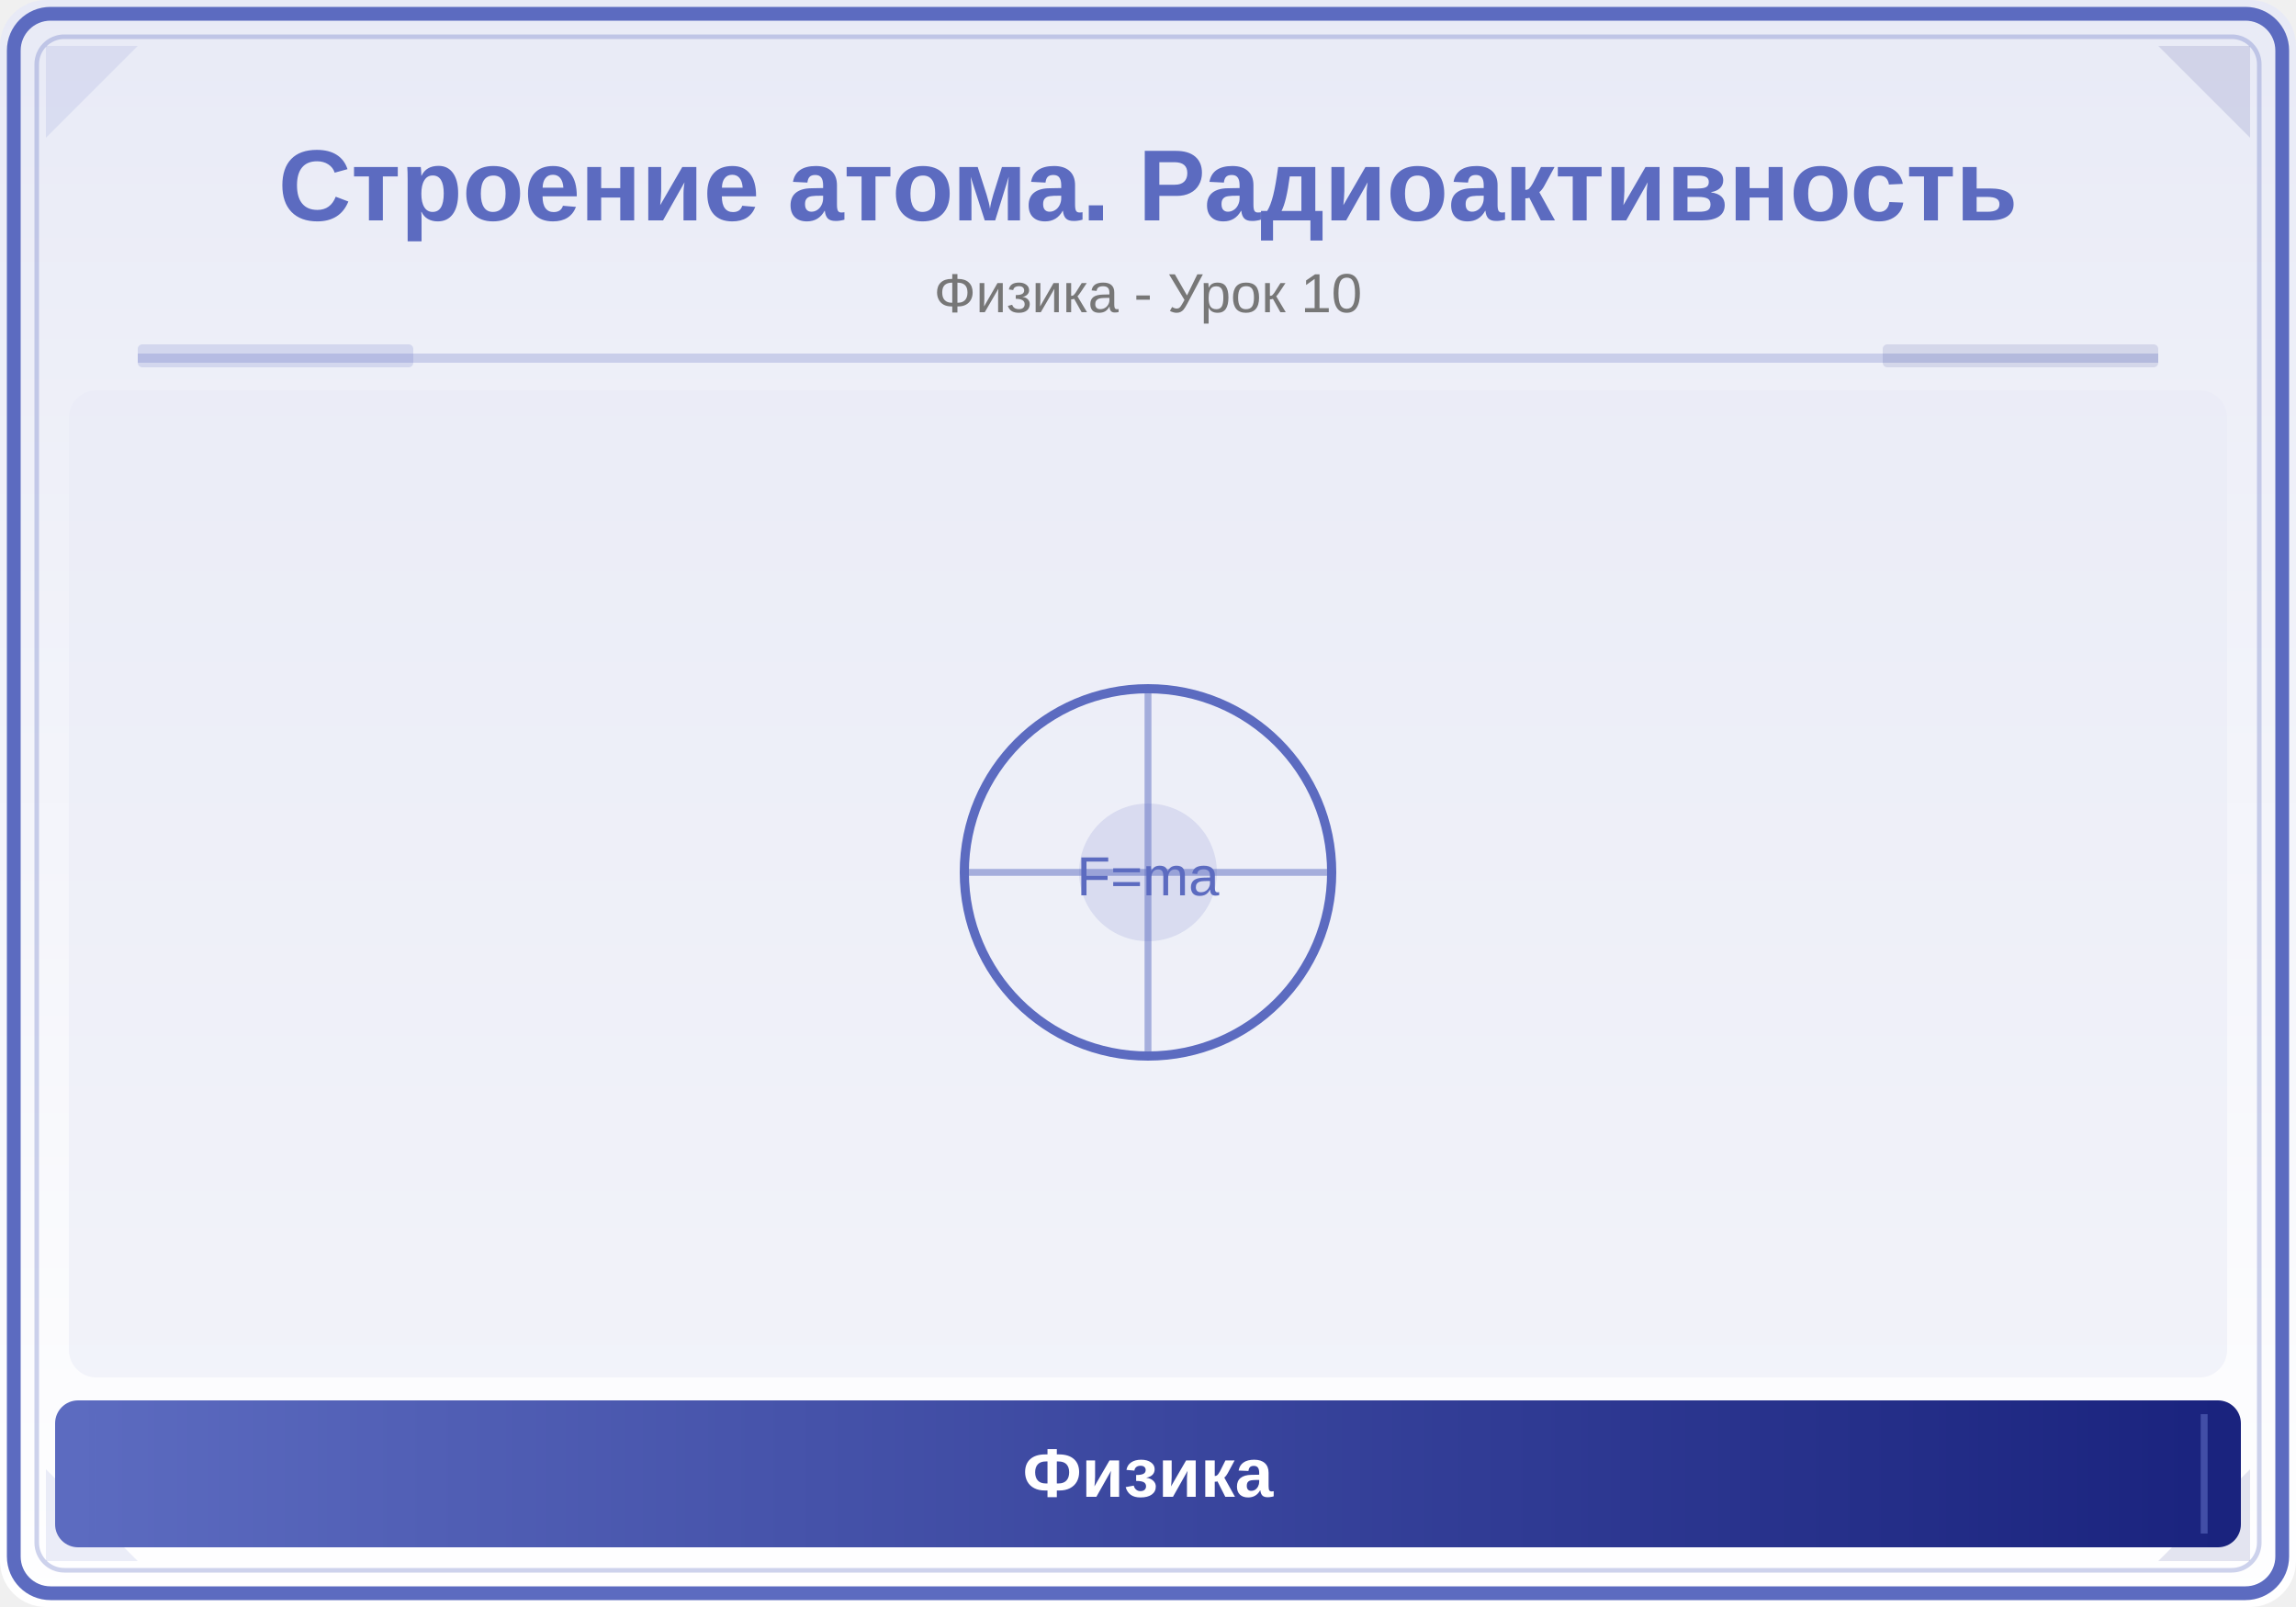
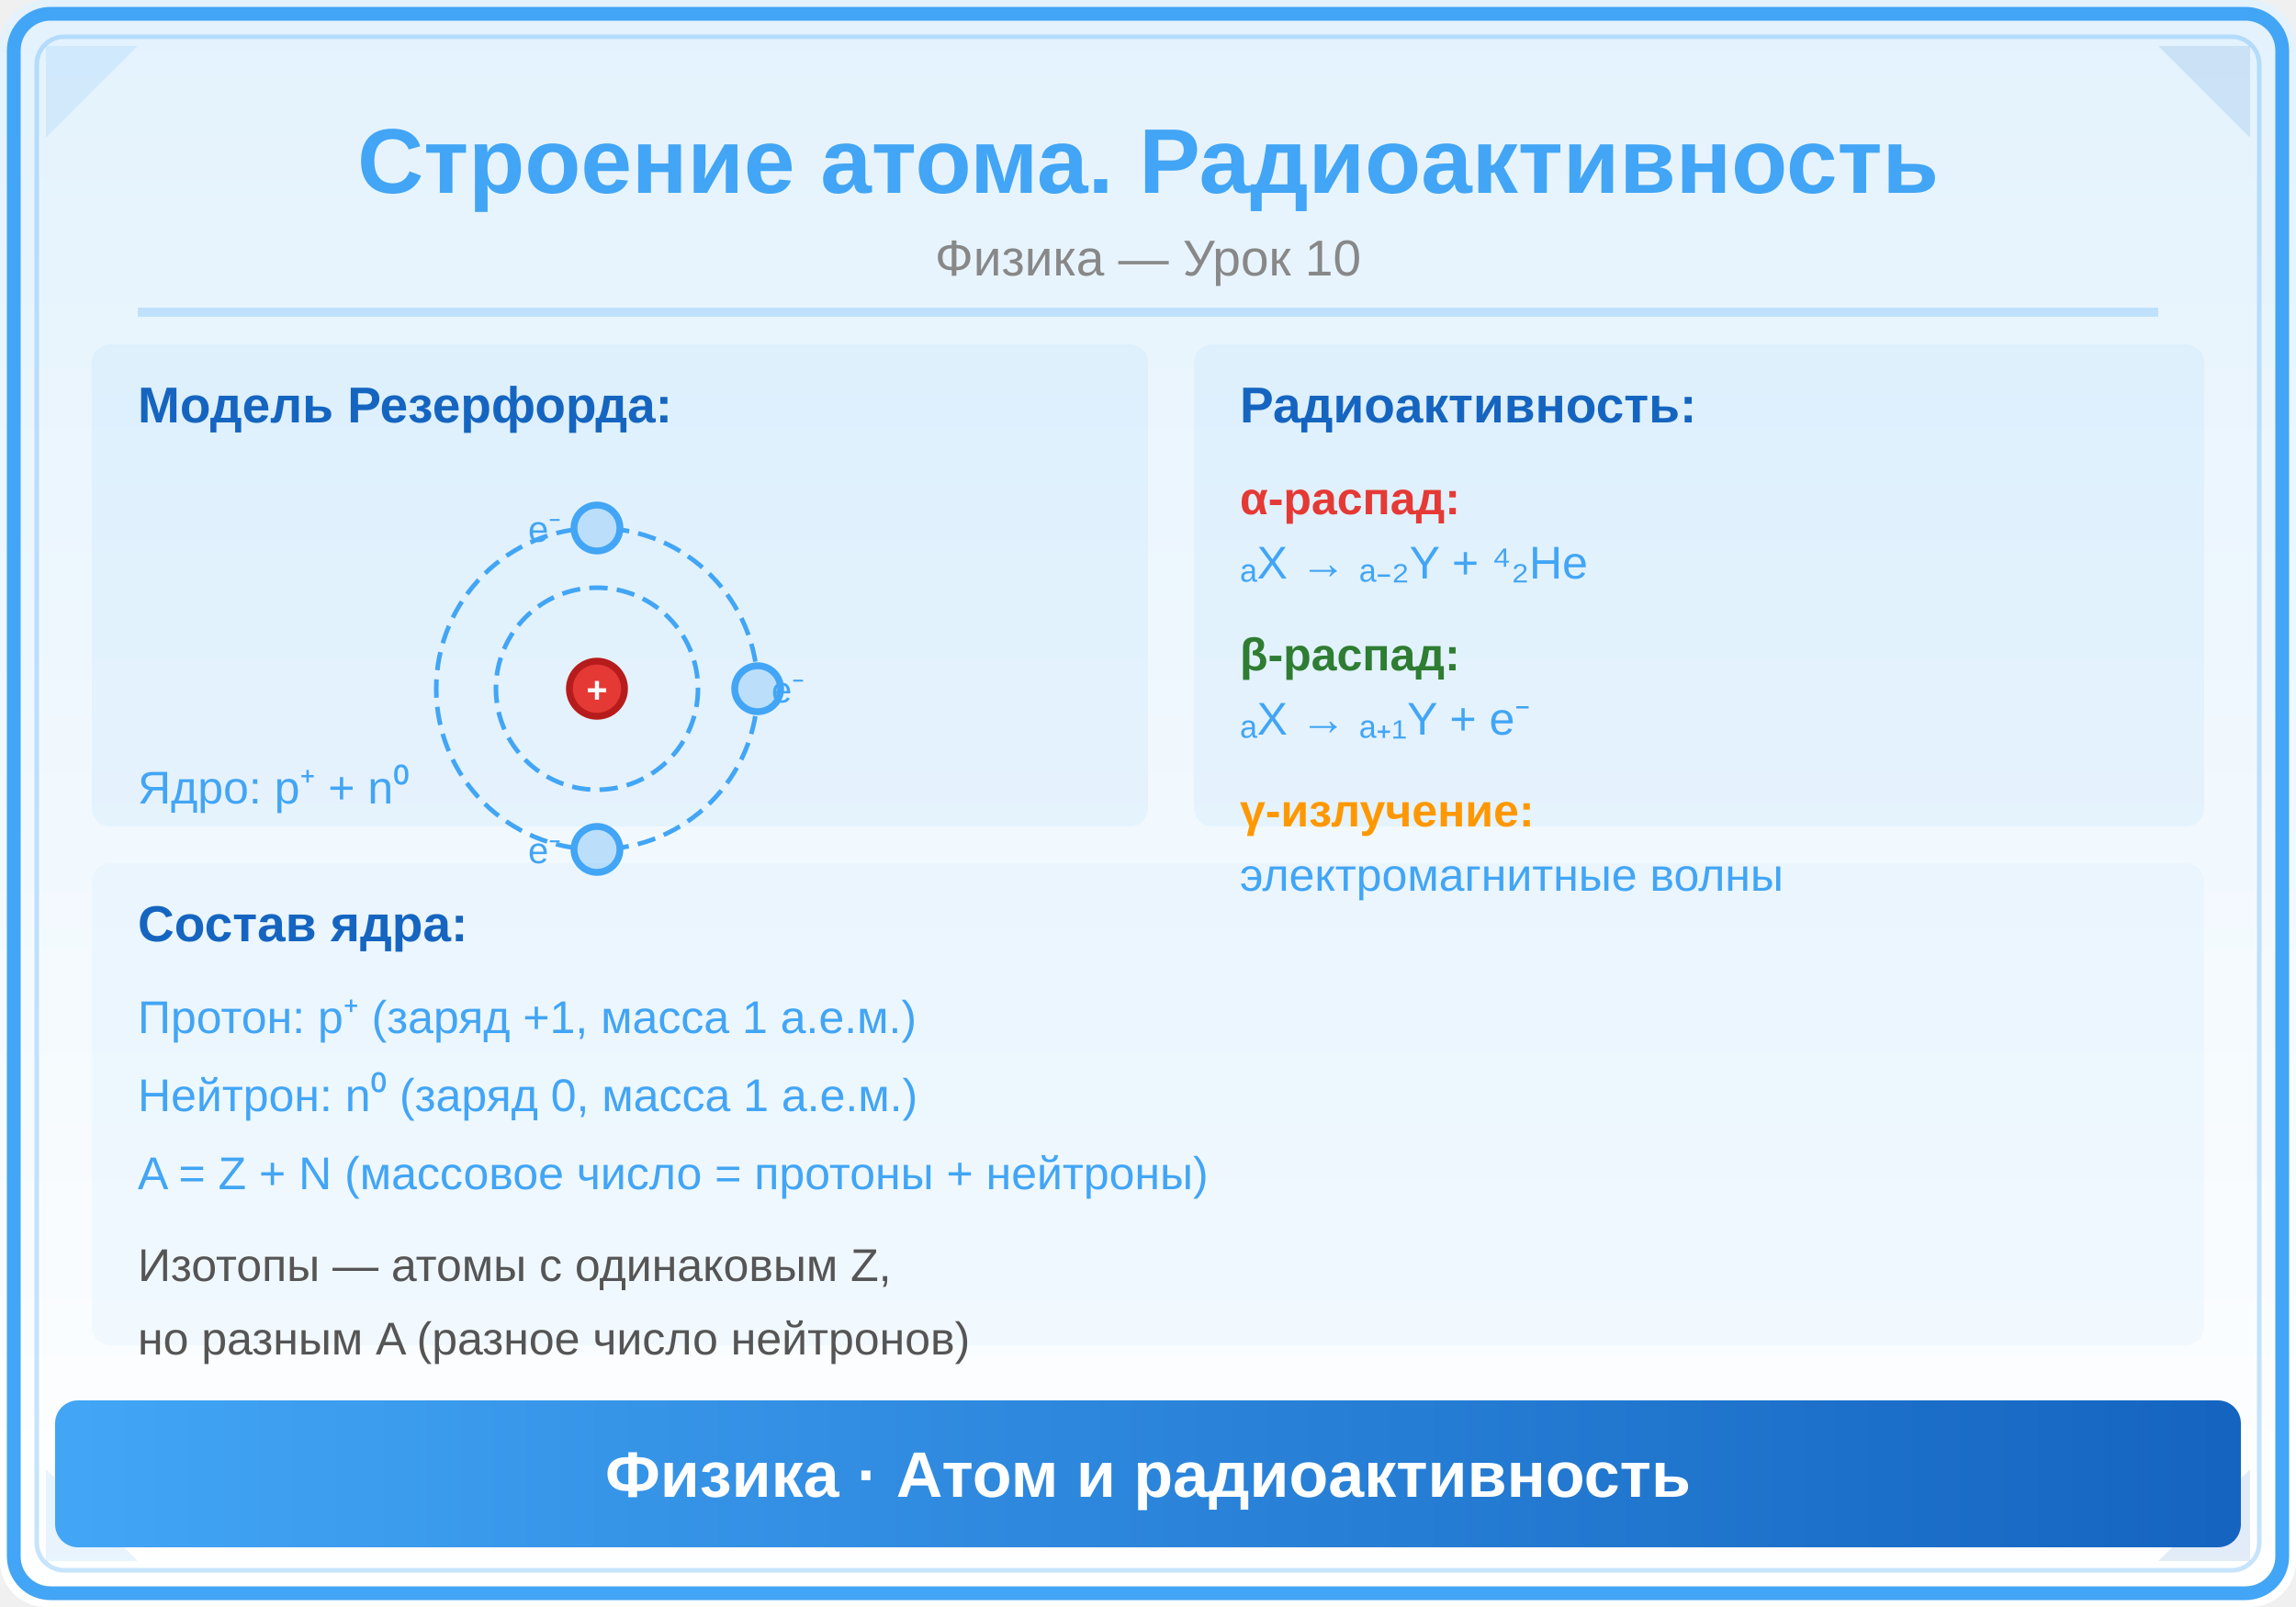
<svg xmlns="http://www.w3.org/2000/svg" viewBox="0 0 500 350">
  <defs>
    <linearGradient id="bg" x1="0" y1="0" x2="0" y2="1">
-       <stop offset="0%" stop-color="#E8EAF6" />
+       <stop offset="0%" stop-color="#E3F2FD" />
      <stop offset="100%" stop-color="#FFFFFF" />
    </linearGradient>
-     <linearGradient id="panel" x1="0" y1="0" x2="1" y2="0">
-       <stop offset="0%" stop-color="#5C6BC0" />
-       <stop offset="100%" stop-color="#1A237E" />
+     <linearGradient id="hdr" x1="0" y1="0" x2="1" y2="0">
+       <stop offset="0%" stop-color="#42A5F5" />
+       <stop offset="100%" stop-color="#1565C0" />
    </linearGradient>
  </defs>
  <rect width="500" height="350" fill="url(#bg)" rx="10" />
-   <rect x="3" y="3" width="494" height="344" rx="8" fill="none" stroke="#5C6BC0" stroke-width="3" />
-   <rect x="8" y="8" width="484" height="334" rx="6" fill="none" stroke="#5C6BC0" stroke-width="1" opacity="0.3" />
-   <polygon points="10,10 30,10 10,30" fill="#5C6BC0" opacity="0.12" />
-   <polygon points="490,10 470,10 490,30" fill="#1A237E" opacity="0.12" />
-   <polygon points="10,340 30,340 10,320" fill="#5C6BC0" opacity="0.12" />
-   <polygon points="490,340 470,340 490,320" fill="#1A237E" opacity="0.12" />
-   <text x="250" y="48" font-family="Arial,sans-serif" font-size="22" font-weight="bold" fill="#5C6BC0" text-anchor="middle">Строение атома. Радиоактивность</text>
-   <text x="250" y="68" font-family="Arial,sans-serif" font-size="12" fill="#777" text-anchor="middle">Физика - Урок 10</text>
-   <line x1="30" y1="78" x2="470" y2="78" stroke="#5C6BC0" stroke-width="2" opacity="0.25" />
-   <rect x="30" y="75" width="60" height="5" fill="#5C6BC0" opacity="0.18" rx="1" />
-   <rect x="410" y="75" width="60" height="5" fill="#1A237E" opacity="0.12" rx="1" />
-   <clipPath id="ill">
-     <rect x="15" y="85" width="470" height="215" rx="6" />
-   </clipPath>
-   <g clip-path="url(#ill)">
-     <rect x="15" y="85" width="470" height="215" fill="#E8EAF6" opacity="0.5" />
-     <circle cx="250" cy="190" r="40" fill="none" stroke="#5C6BC0" stroke-width="2" />
-     <line x1="250" y1="150" x2="250" y2="230" stroke="#5C6BC0" stroke-width="1.5" opacity="0.5" />
-     <line x1="210" y1="190" x2="290" y2="190" stroke="#5C6BC0" stroke-width="1.5" opacity="0.5" />
-     <circle cx="250" cy="190" r="15" fill="#5C6BC0" opacity="0.15" />
-     <text x="250" y="195" font-family="Arial,sans-serif" font-size="12" fill="#5C6BC0" text-anchor="middle">F=ma</text>
-   </g>
-   <rect x="12" y="305" width="476" height="32" rx="5" fill="url(#panel)" />
-   <line x1="20" y1="308" x2="20" y2="334" stroke="#5C6BC0" stroke-width="1.5" opacity="0.6" />
-   <line x1="480" y1="308" x2="480" y2="334" stroke="#5C6BC0" stroke-width="1.5" opacity="0.6" />
-   <text x="250" y="326" font-family="Arial,sans-serif" font-size="15" text-anchor="middle" fill="white" font-weight="bold">Физика</text>
+   <rect x="3" y="3" width="494" height="344" rx="8" fill="none" stroke="#42A5F5" stroke-width="3" />
+   <rect x="8" y="8" width="484" height="334" rx="6" fill="none" stroke="#42A5F5" stroke-width="1" opacity="0.3" />
+   <polygon points="10,10 30,10 10,30" fill="#42A5F5" opacity="0.12" />
+   <polygon points="490,10 470,10 490,30" fill="#1565C0" opacity="0.12" />
+   <polygon points="10,340 30,340 10,320" fill="#42A5F5" opacity="0.12" />
+   <polygon points="490,340 470,340 490,320" fill="#1565C0" opacity="0.12" />
+   <text x="250" y="42" font-family="Arial,sans-serif" font-size="20" font-weight="bold" fill="#42A5F5" text-anchor="middle">Строение атома. Радиоактивность</text>
+   <text x="250" y="60" font-family="Arial,sans-serif" font-size="11" fill="#888" text-anchor="middle">Физика — Урок 10</text>
+   <line x1="30" y1="68" x2="470" y2="68" stroke="#42A5F5" stroke-width="2" opacity="0.25" />
+   <rect x="20" y="75" width="230" height="105" rx="4" fill="#42A5F5" opacity="0.07" />
+   <text x="30" y="92" font-family="Arial,sans-serif" font-size="11" fill="#1565C0" text-anchor="start" font-weight="bold">Модель Резерфорда:</text>
+   <circle cx="130" cy="150" r="35" fill="none" stroke="#42A5F5" stroke-width="1" stroke-dasharray="4,2" />
+   <circle cx="130" cy="150" r="22" fill="none" stroke="#42A5F5" stroke-width="1" stroke-dasharray="4,2" />
+   <circle cx="130" cy="115" r="5" fill="#BBDEFB" stroke="#42A5F5" stroke-width="1.5" />
+   <circle cx="165" cy="150" r="5" fill="#BBDEFB" stroke="#42A5F5" stroke-width="1.5" />
+   <circle cx="130" cy="185" r="5" fill="#BBDEFB" stroke="#42A5F5" stroke-width="1.5" />
+   <circle cx="130" cy="150" r="6" fill="#E53935" stroke="#B71C1C" stroke-width="1.5" />
+   <text x="130" y="153" font-family="Arial,sans-serif" font-size="8" fill="white" text-anchor="middle" font-weight="bold">+</text>
+   <text x="115" y="118" font-family="Arial,sans-serif" font-size="8" fill="#42A5F5" text-anchor="start">e⁻</text>
+   <text x="168" y="153" font-family="Arial,sans-serif" font-size="8" fill="#42A5F5" text-anchor="start">e⁻</text>
+   <text x="115" y="188" font-family="Arial,sans-serif" font-size="8" fill="#42A5F5" text-anchor="start">e⁻</text>
+   <text x="30" y="175" font-family="Arial,sans-serif" font-size="10" fill="#42A5F5" text-anchor="start">Ядро: p⁺ + n⁰</text>
+   <rect x="260" y="75" width="220" height="105" rx="4" fill="#42A5F5" opacity="0.07" />
+   <text x="270" y="92" font-family="Arial,sans-serif" font-size="11" fill="#1565C0" text-anchor="start" font-weight="bold">Радиоактивность:</text>
+   <text x="270" y="112" font-family="Arial,sans-serif" font-size="10" fill="#E53935" text-anchor="start" font-weight="bold">α-распад:</text>
+   <text x="270" y="126" font-family="Arial,sans-serif" font-size="10" fill="#42A5F5" text-anchor="start">ₐX → ₐ₋₂Y + ⁴₂He</text>
+   <text x="270" y="146" font-family="Arial,sans-serif" font-size="10" fill="#2E7D32" text-anchor="start" font-weight="bold">β-распад:</text>
+   <text x="270" y="160" font-family="Arial,sans-serif" font-size="10" fill="#42A5F5" text-anchor="start">ₐX → ₐ₊₁Y + e⁻</text>
+   <text x="270" y="180" font-family="Arial,sans-serif" font-size="10" fill="#FF9800" text-anchor="start" font-weight="bold">γ-излучение:</text>
+   <text x="270" y="194" font-family="Arial,sans-serif" font-size="10" fill="#42A5F5" text-anchor="start">электромагнитные волны</text>
+   <rect x="20" y="188" width="460" height="105" rx="4" fill="#42A5F5" opacity="0.05" />
+   <text x="30" y="205" font-family="Arial,sans-serif" font-size="11" fill="#1565C0" text-anchor="start" font-weight="bold">Состав ядра:</text>
+   <text x="30" y="225" font-family="Arial,sans-serif" font-size="10" fill="#42A5F5" text-anchor="start">Протон: p⁺ (заряд +1, масса 1 а.е.м.)</text>
+   <text x="30" y="242" font-family="Arial,sans-serif" font-size="10" fill="#42A5F5" text-anchor="start">Нейтрон: n⁰ (заряд 0, масса 1 а.е.м.)</text>
+   <text x="30" y="259" font-family="Arial,sans-serif" font-size="10" fill="#42A5F5" text-anchor="start">A = Z + N (массовое число = протоны + нейтроны)</text>
+   <text x="30" y="279" font-family="Arial,sans-serif" font-size="10" fill="#555" text-anchor="start">Изотопы — атомы с одинаковым Z,</text>
+   <text x="30" y="295" font-family="Arial,sans-serif" font-size="10" fill="#555" text-anchor="start">но разным A (разное число нейтронов)</text>
+   <rect x="12" y="305" width="476" height="32" rx="5" fill="url(#hdr)" />
+   <text x="250" y="326" font-family="Arial,sans-serif" font-size="14" text-anchor="middle" fill="white" font-weight="bold">Физика · Атом и радиоактивность</text>
</svg>
